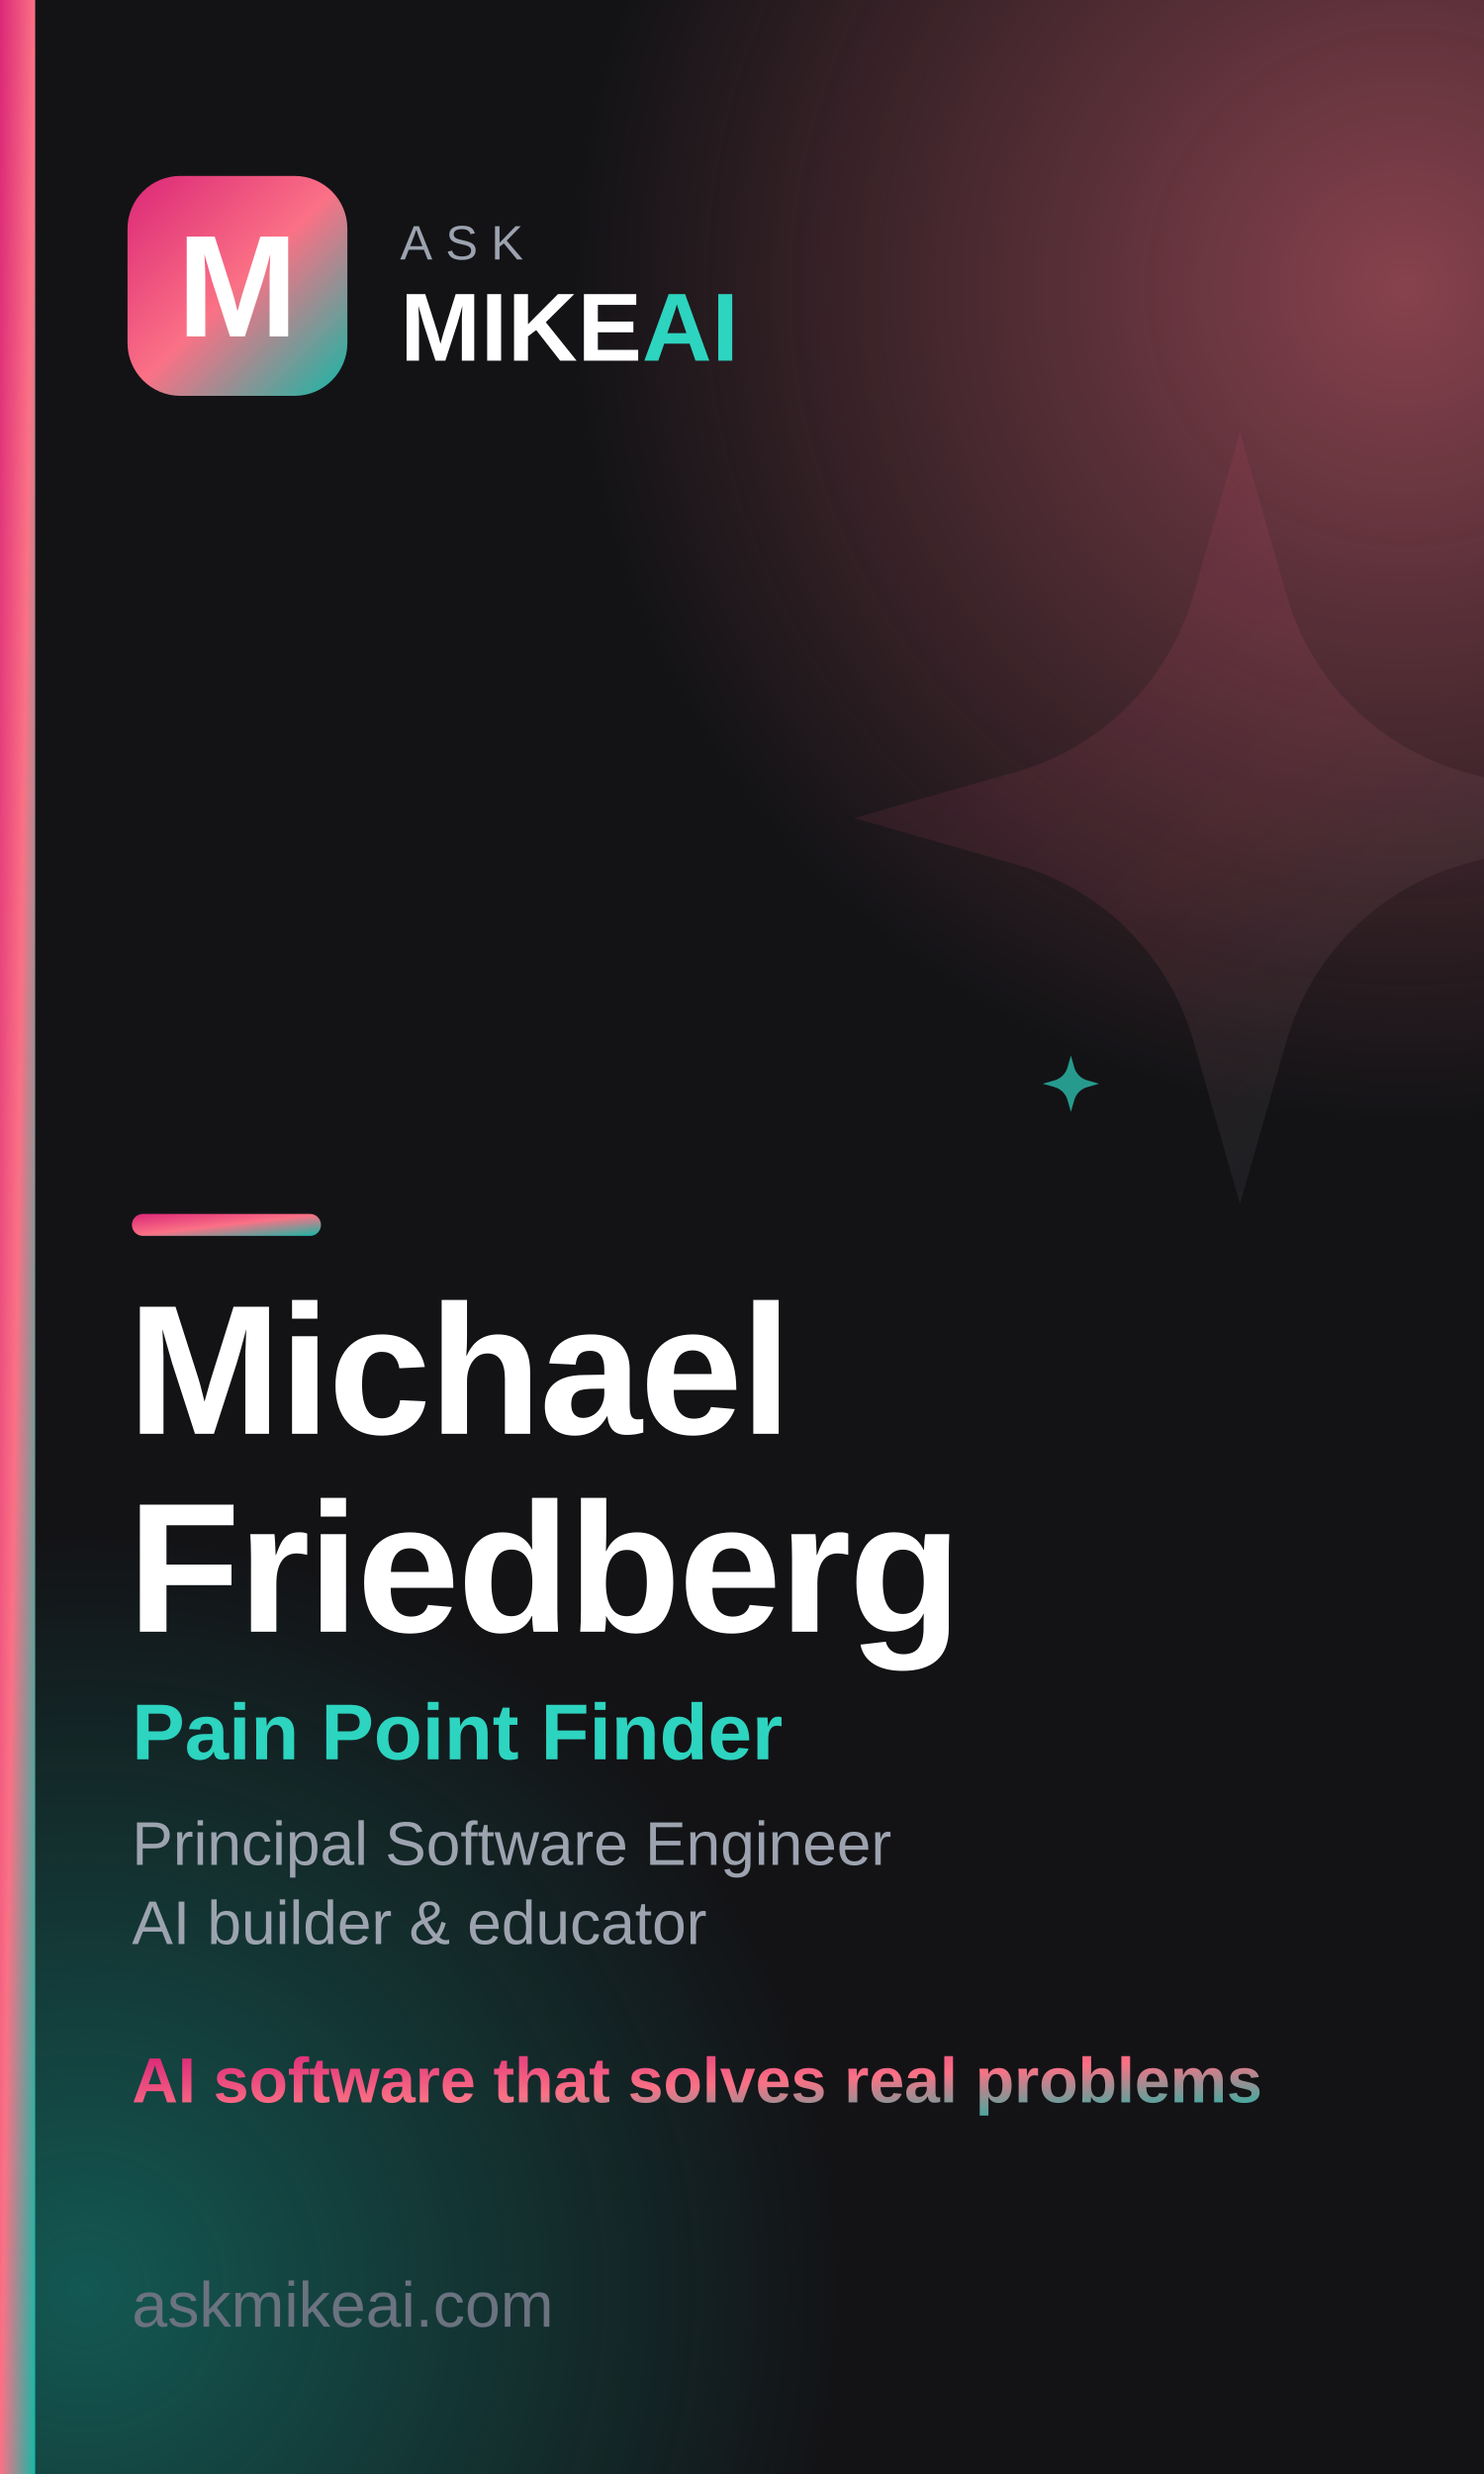
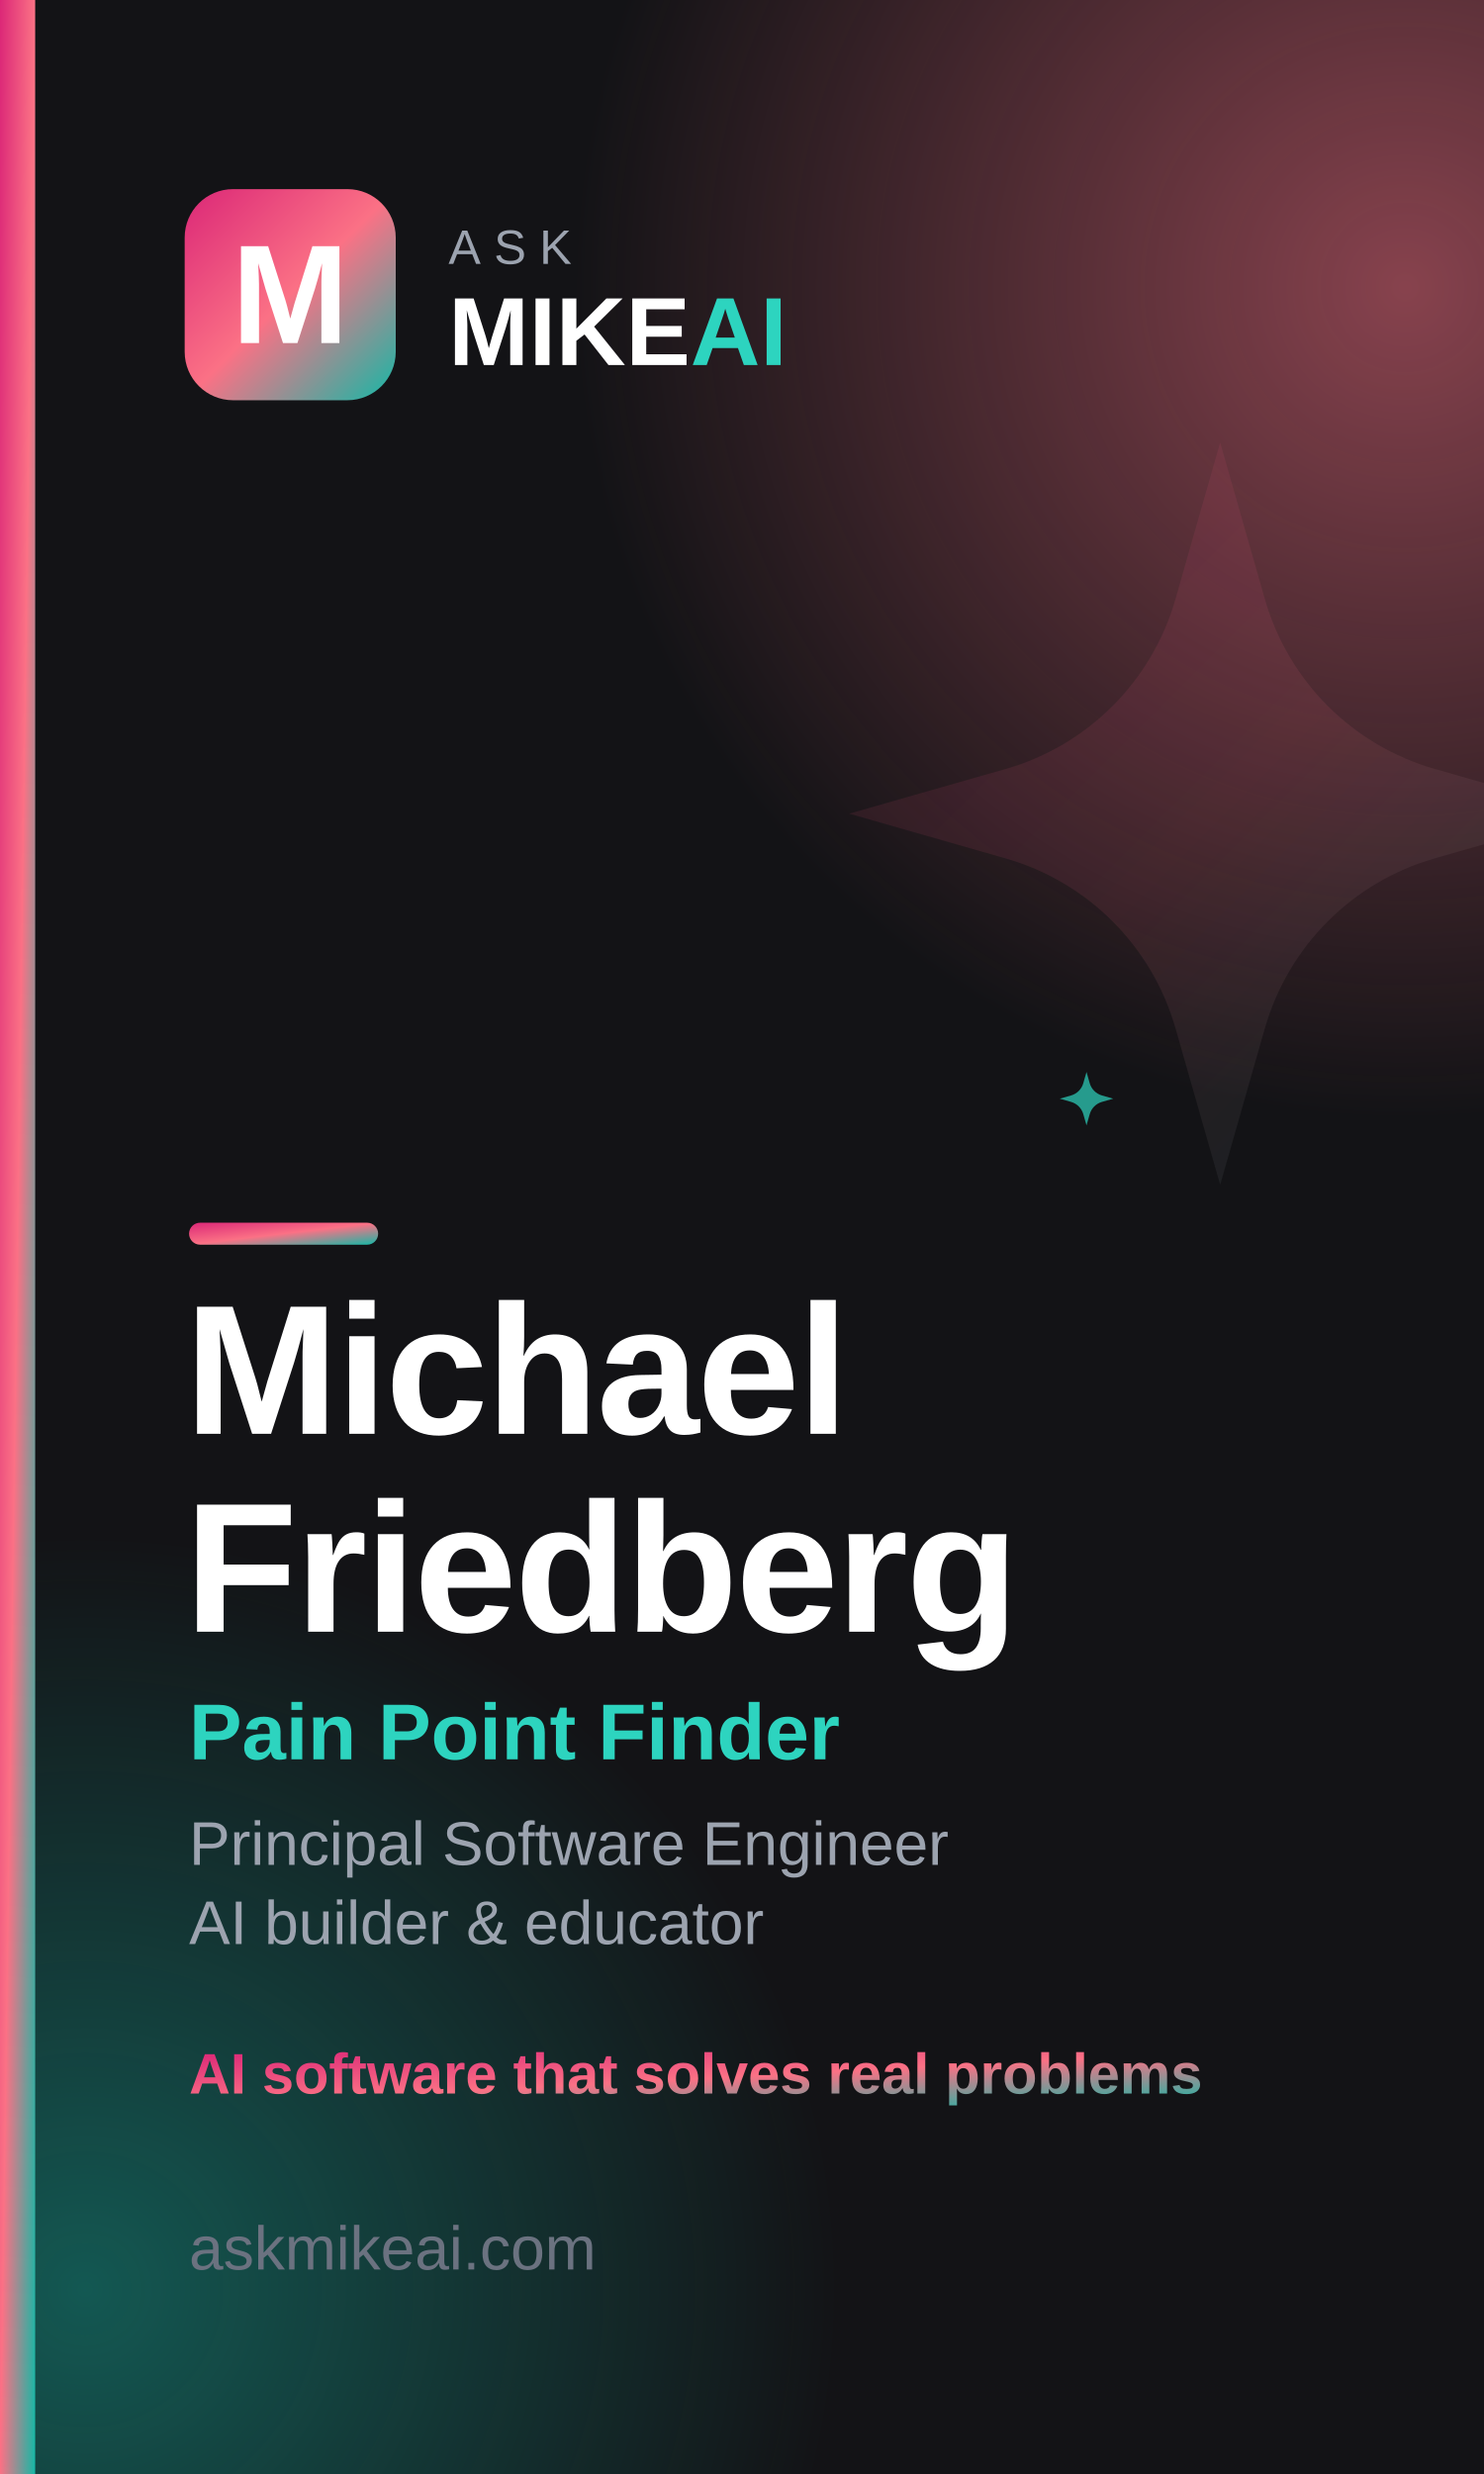
<svg xmlns="http://www.w3.org/2000/svg" width="675" height="1125" viewBox="0 0 675 1125" font-family="Arial, Helvetica, sans-serif">
  <defs>
    <linearGradient id="brand" x1="0" y1="0" x2="1" y2="1">
      <stop offset="0" stop-color="#db2777" />
      <stop offset="0.5" stop-color="#fb7185" />
      <stop offset="1" stop-color="#14b8a6" />
    </linearGradient>
    <radialGradient id="g1" cx="50%" cy="50%" r="50%">
      <stop offset="0" stop-color="#fb7185" stop-opacity="0.5" />
      <stop offset="1" stop-color="#fb7185" stop-opacity="0" />
    </radialGradient>
    <radialGradient id="g2" cx="50%" cy="50%" r="50%">
      <stop offset="0" stop-color="#14b8a6" stop-opacity="0.42" />
      <stop offset="1" stop-color="#14b8a6" stop-opacity="0" />
    </radialGradient>
  </defs>
  <rect width="675" height="1125" fill="#131316" />
  <circle cx="640" cy="130" r="380" fill="url(#g1)" />
  <circle cx="40" cy="1040" r="340" fill="url(#g2)" />
-   <g transform="translate(330,60) scale(26)" opacity="0.10">
+   <g transform="translate(330,70) scale(25)" opacity="0.10">
    <path fill="url(#brand)" d="M9.813 15.904L9 18.75l-.813-2.846a4.5 4.5 0 00-3.09-3.09L2.25 12l2.846-.813a4.5 4.5 0 003.09-3.09L9 5.25l.813 2.846a4.5 4.5 0 003.09 3.09L15.75 12l-2.846.813a4.5 4.5 0 00-3.09 3.09z" />
  </g>
-   <g transform="translate(470,470) scale(1.9)" opacity="0.7">
+   <g transform="translate(478,478) scale(1.8)" opacity="0.7">
    <path fill="#2dd4bf" d="M9.813 15.904L9 18.75l-.813-2.846a4.5 4.5 0 00-3.09-3.09L2.25 12l2.846-.813a4.5 4.5 0 003.09-3.09L9 5.25l.813 2.846a4.5 4.5 0 003.09 3.09L15.75 12l-2.846.813a4.5 4.5 0 00-3.09 3.09z" />
  </g>
  <rect x="0" y="0" width="16" height="1125" fill="url(#brand)" />
-   <rect x="58" y="80" width="100" height="100" rx="24" fill="url(#brand)" />
-   <text x="108" y="153" font-size="66" font-weight="700" fill="#ffffff" text-anchor="middle">M</text>
-   <text x="182" y="118" font-size="22" letter-spacing="6" fill="#9ca3af">ASK</text>
-   <text x="182" y="164" font-size="44" font-weight="700" fill="#ffffff">MIKE<tspan fill="#2dd4bf">AI</tspan>
+   <rect x="84" y="86" width="96" height="96" rx="22" fill="url(#brand)" />
+   <text x="132" y="156" font-size="64" font-weight="700" fill="#ffffff" text-anchor="middle">M</text>
+   <text x="204" y="120" font-size="22" letter-spacing="6" fill="#9ca3af">ASK</text>
+   <text x="204" y="166" font-size="44" font-weight="700" fill="#ffffff">MIKE<tspan fill="#2dd4bf">AI</tspan>
  </text>
-   <rect x="60" y="552" width="86" height="10" rx="5" fill="url(#brand)" />
-   <text x="58" y="652" font-size="84" font-weight="800" letter-spacing="-1" fill="#ffffff">Michael</text>
-   <text x="58" y="742" font-size="84" font-weight="800" letter-spacing="-1" fill="#ffffff">Friedberg</text>
-   <text x="60" y="800" font-size="36" font-weight="800" fill="#2dd4bf">Pain Point Finder</text>
-   <text x="60" y="848" font-size="28" fill="#9ca3af">Principal Software Engineer</text>
-   <text x="60" y="884" font-size="28" fill="#9ca3af">AI builder &amp; educator</text>
-   <text x="60" y="956" font-size="29" font-weight="700" fill="url(#brand)">AI software that solves real problems</text>
-   <text x="60" y="1058" font-size="29" fill="#6b7280">askmikeai.com</text>
+   <rect x="86" y="556" width="86" height="10" rx="5" fill="url(#brand)" />
+   <text x="84" y="652" font-size="84" font-weight="800" letter-spacing="-1" fill="#ffffff">Michael</text>
+   <text x="84" y="742" font-size="84" font-weight="800" letter-spacing="-1" fill="#ffffff">Friedberg</text>
+   <text x="86" y="800" font-size="36" font-weight="800" fill="#2dd4bf">Pain Point Finder</text>
+   <text x="86" y="848" font-size="28" fill="#9ca3af">Principal Software Engineer</text>
+   <text x="86" y="884" font-size="28" fill="#9ca3af">AI builder &amp; educator</text>
+   <text x="86" y="952" font-size="26" font-weight="700" fill="url(#brand)">AI software that solves real problems</text>
+   <text x="86" y="1032" font-size="28" fill="#6b7280">askmikeai.com</text>
</svg>
